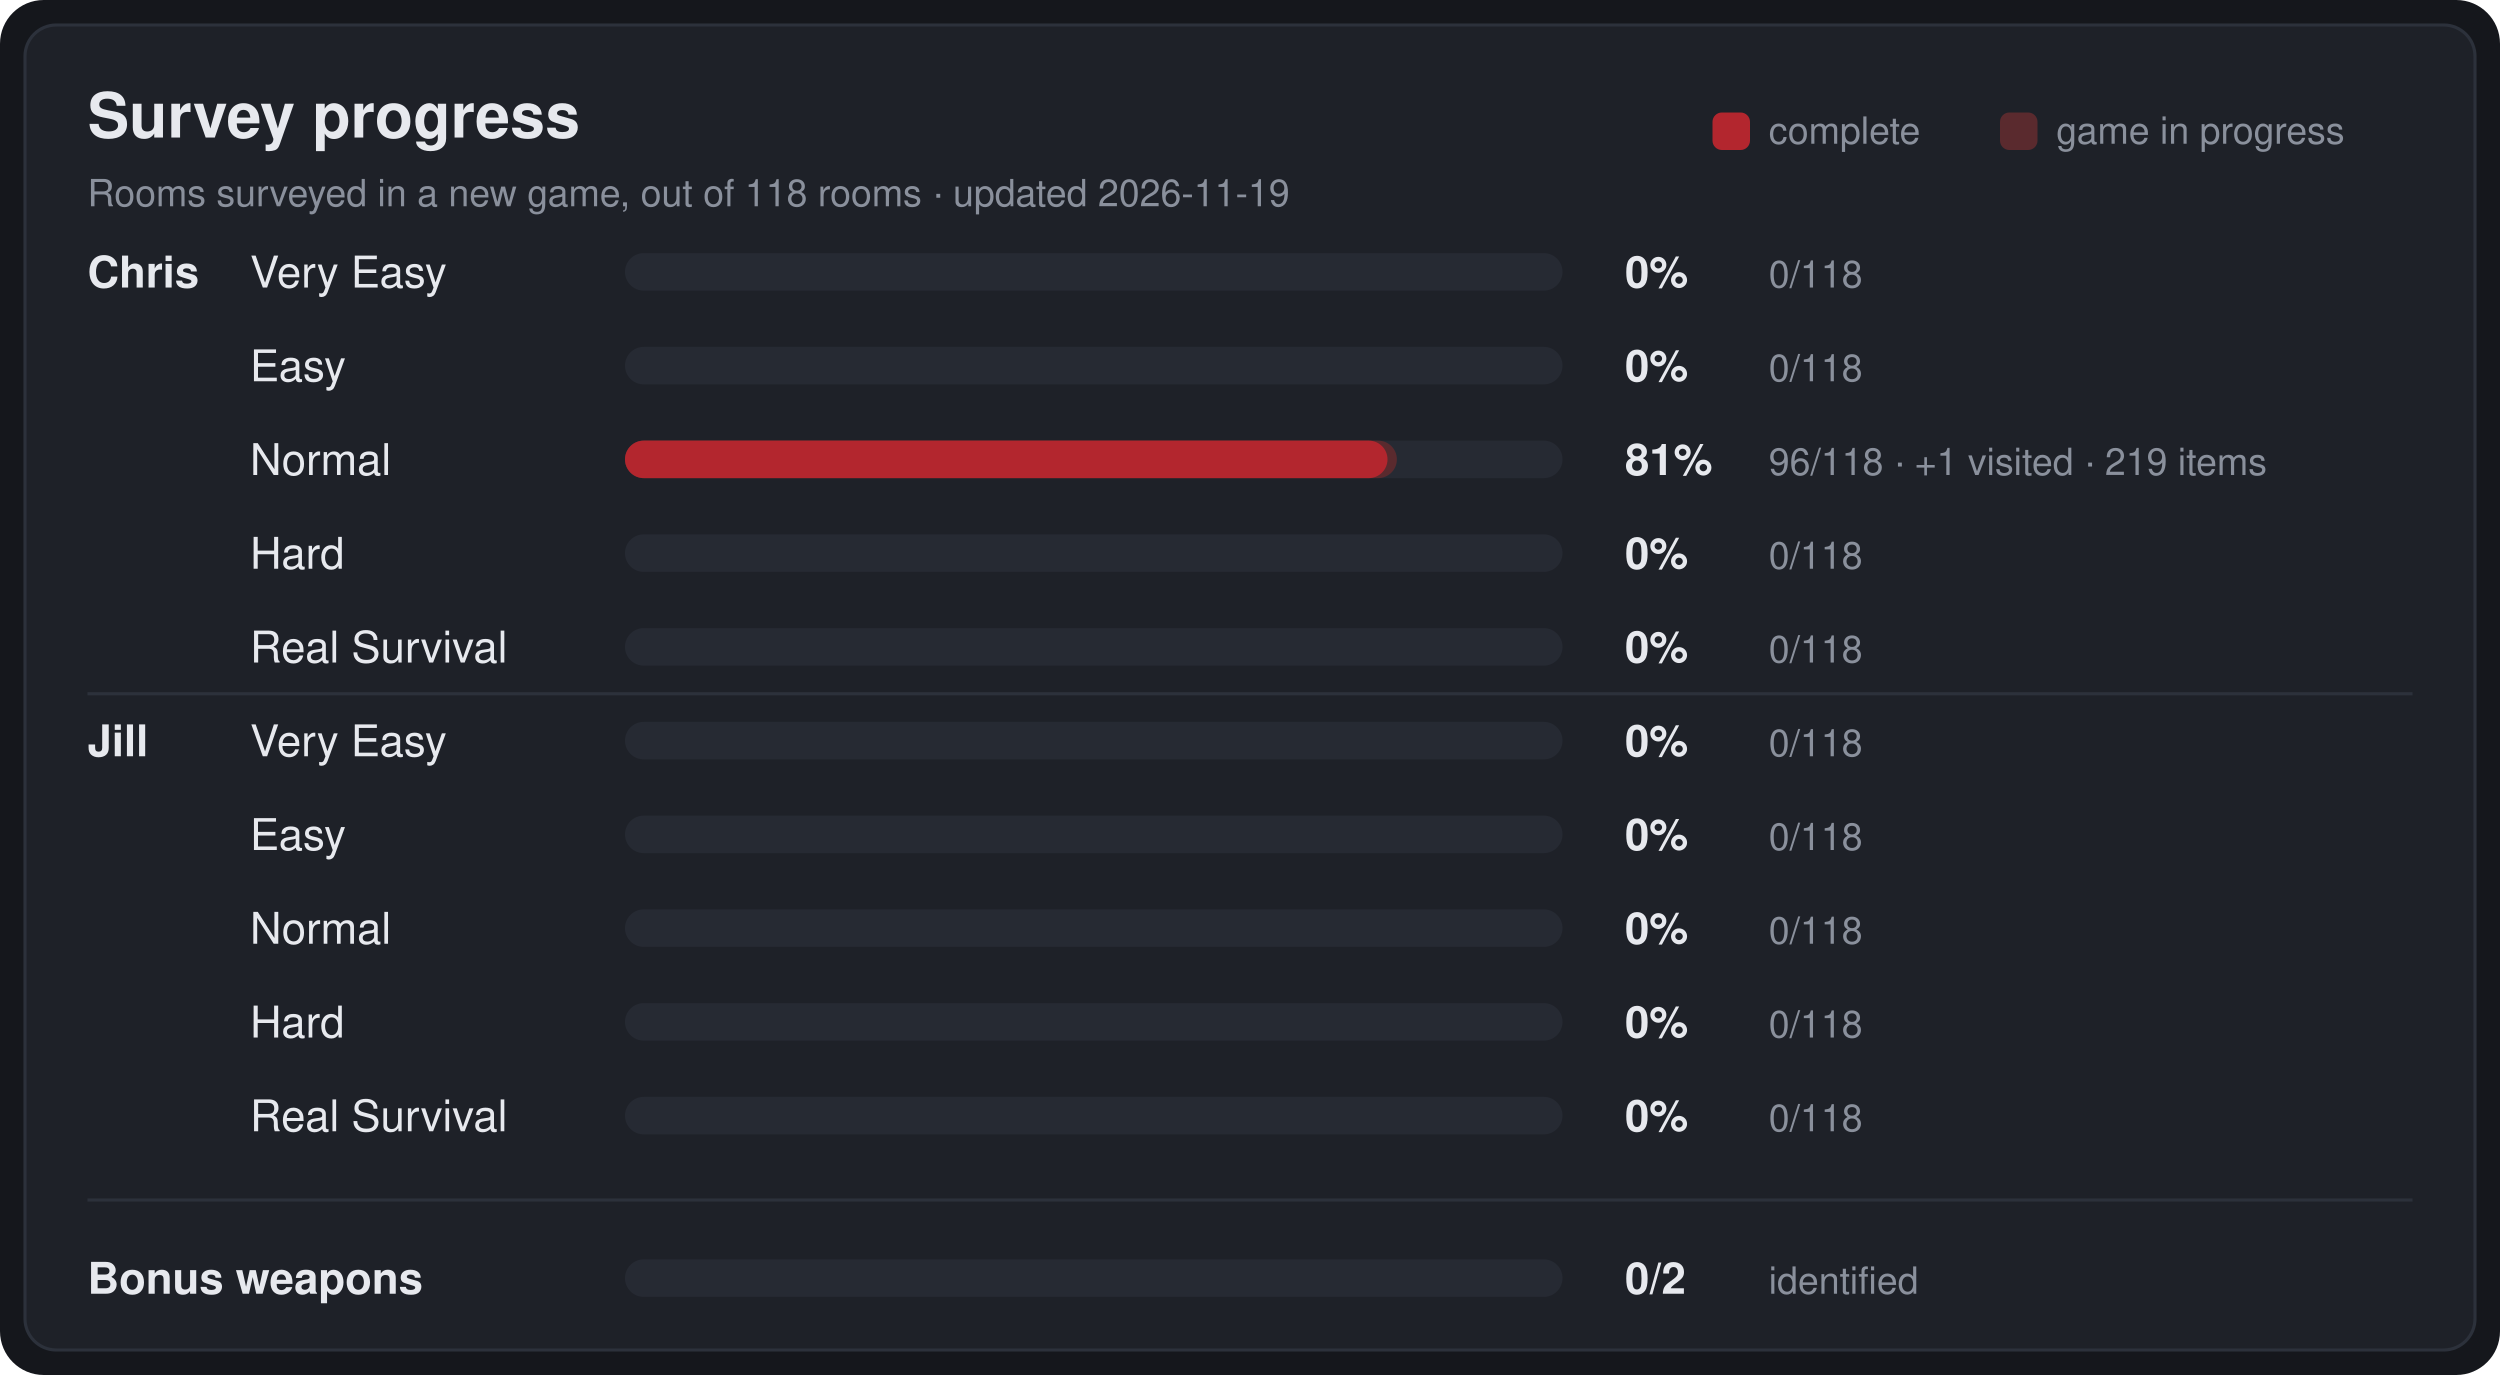
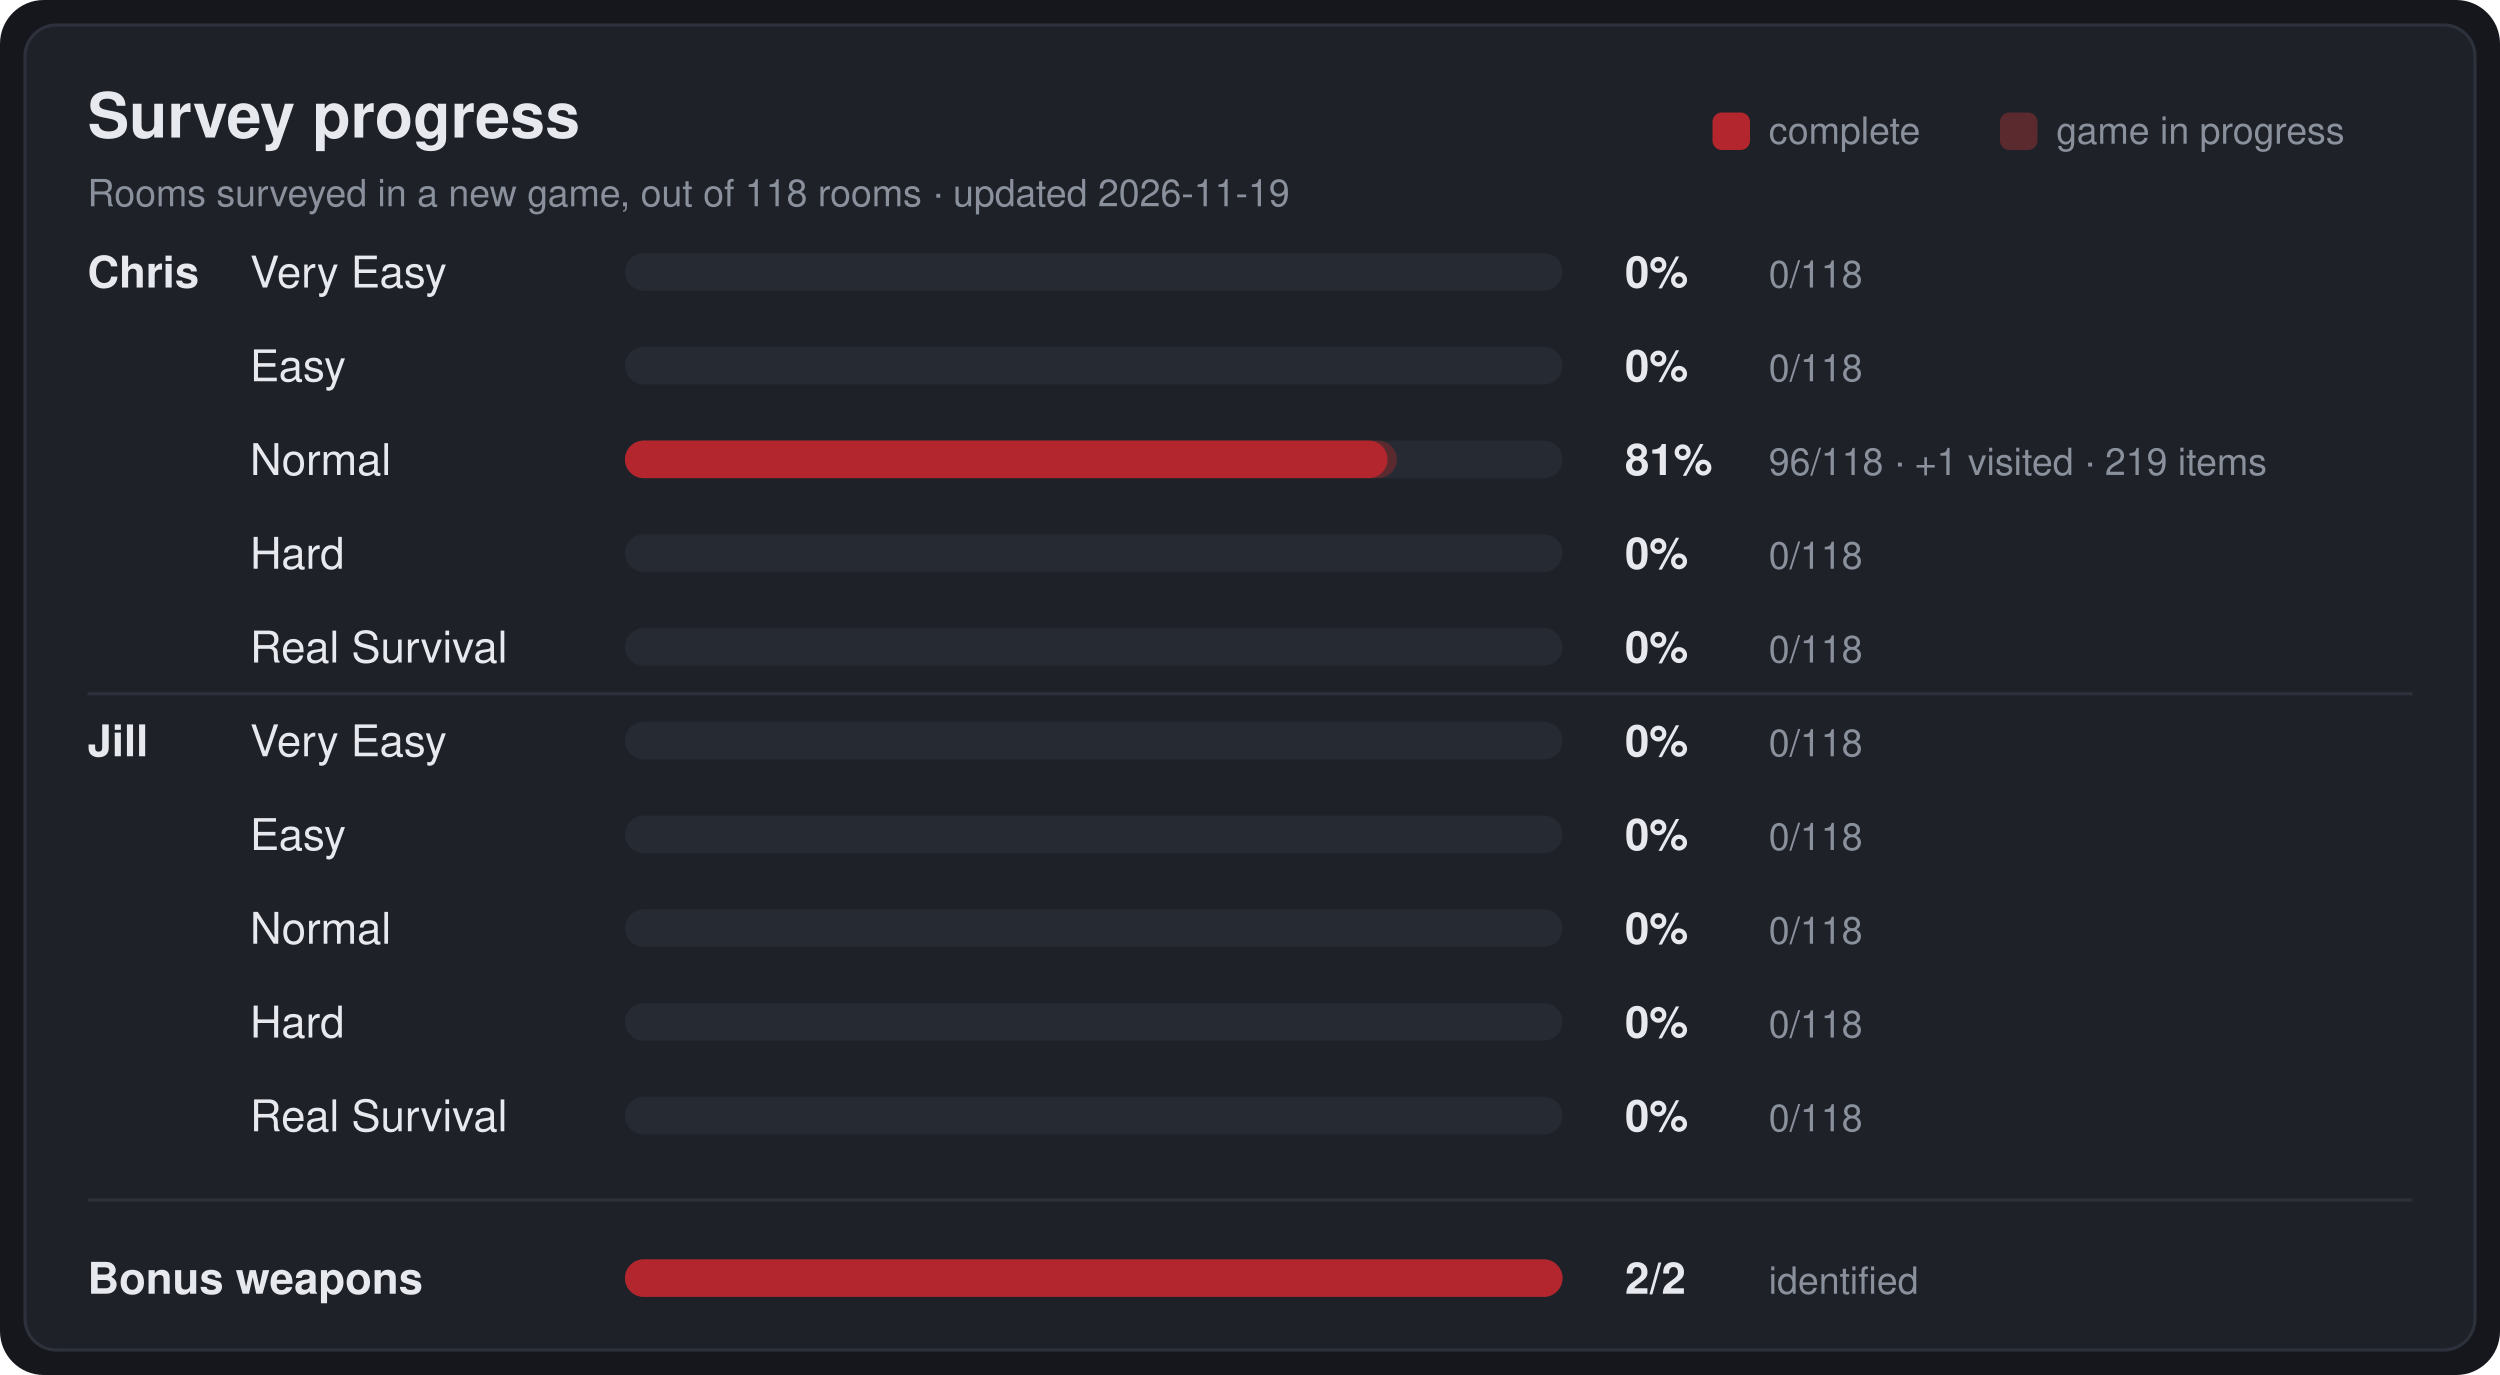
<svg xmlns="http://www.w3.org/2000/svg" width="800" height="440" viewBox="0 0 800 440" font-family="Segoe UI, Helvetica, Arial, sans-serif" role="img" aria-label="Survey progress">
  <rect width="800" height="440" rx="14" fill="#15171c" />
  <rect x="8" y="8" width="784" height="424" rx="10" fill="#1e2128" stroke="#2c313b" />
  <text x="28" y="44" font-size="20" font-weight="700" fill="#e7e9ee">Survey progress</text>
  <text x="28" y="66" font-size="12" fill="#8a909c">Rooms surveyed in a new game, out of 118 rooms · updated 2026-11-19</text>
  <rect x="548" y="36" width="12" height="12" rx="3" fill="#b3262e" />
  <text x="566" y="46" font-size="12" fill="#8a909c">complete</text>
  <rect x="640" y="36" width="12" height="12" rx="3" fill="#5a2a2e" />
  <text x="658" y="46" font-size="12" fill="#8a909c">game in progress</text>
  <text x="28" y="92" font-size="14" font-weight="700" fill="#e7e9ee">Chris</text>
  <text x="80" y="92" font-size="14" fill="#e7e9ee">Very Easy</text>
  <rect x="200" y="81" width="300" height="12" rx="6" fill="#262a33" />
  <text x="520" y="92" font-size="14" font-weight="700" fill="#e7e9ee">0%</text>
  <text x="566" y="92" font-size="12" fill="#8a909c">0/118</text>
  <text x="28" y="122" font-size="14" font-weight="700" fill="#e7e9ee" />
  <text x="80" y="122" font-size="14" fill="#e7e9ee">Easy</text>
  <rect x="200" y="111" width="300" height="12" rx="6" fill="#262a33" />
  <text x="520" y="122" font-size="14" font-weight="700" fill="#e7e9ee">0%</text>
  <text x="566" y="122" font-size="12" fill="#8a909c">0/118</text>
  <text x="28" y="152" font-size="14" font-weight="700" fill="#e7e9ee" />
  <text x="80" y="152" font-size="14" fill="#e7e9ee">Normal</text>
  <rect x="200" y="141" width="300" height="12" rx="6" fill="#262a33" />
  <rect x="200" y="141" width="247" height="12" rx="6" fill="#5a2a2e" />
  <rect x="200" y="141" width="244" height="12" rx="6" fill="#b3262e" />
  <text x="520" y="152" font-size="14" font-weight="700" fill="#e7e9ee">81%</text>
  <text x="566" y="152" font-size="12" fill="#8a909c">96/118 · +1 visited · 219 items</text>
  <text x="28" y="182" font-size="14" font-weight="700" fill="#e7e9ee" />
  <text x="80" y="182" font-size="14" fill="#e7e9ee">Hard</text>
  <rect x="200" y="171" width="300" height="12" rx="6" fill="#262a33" />
  <text x="520" y="182" font-size="14" font-weight="700" fill="#e7e9ee">0%</text>
  <text x="566" y="182" font-size="12" fill="#8a909c">0/118</text>
  <text x="28" y="212" font-size="14" font-weight="700" fill="#e7e9ee" />
  <text x="80" y="212" font-size="14" fill="#e7e9ee">Real Survival</text>
  <rect x="200" y="201" width="300" height="12" rx="6" fill="#262a33" />
  <text x="520" y="212" font-size="14" font-weight="700" fill="#e7e9ee">0%</text>
  <text x="566" y="212" font-size="12" fill="#8a909c">0/118</text>
  <line x1="28" y1="222" x2="772" y2="222" stroke="#2c313b" />
  <text x="28" y="242" font-size="14" font-weight="700" fill="#e7e9ee">Jill</text>
  <text x="80" y="242" font-size="14" fill="#e7e9ee">Very Easy</text>
  <rect x="200" y="231" width="300" height="12" rx="6" fill="#262a33" />
  <text x="520" y="242" font-size="14" font-weight="700" fill="#e7e9ee">0%</text>
  <text x="566" y="242" font-size="12" fill="#8a909c">0/118</text>
  <text x="28" y="272" font-size="14" font-weight="700" fill="#e7e9ee" />
  <text x="80" y="272" font-size="14" fill="#e7e9ee">Easy</text>
  <rect x="200" y="261" width="300" height="12" rx="6" fill="#262a33" />
  <text x="520" y="272" font-size="14" font-weight="700" fill="#e7e9ee">0%</text>
  <text x="566" y="272" font-size="12" fill="#8a909c">0/118</text>
  <text x="28" y="302" font-size="14" font-weight="700" fill="#e7e9ee" />
  <text x="80" y="302" font-size="14" fill="#e7e9ee">Normal</text>
  <rect x="200" y="291" width="300" height="12" rx="6" fill="#262a33" />
  <text x="520" y="302" font-size="14" font-weight="700" fill="#e7e9ee">0%</text>
  <text x="566" y="302" font-size="12" fill="#8a909c">0/118</text>
  <text x="28" y="332" font-size="14" font-weight="700" fill="#e7e9ee" />
  <text x="80" y="332" font-size="14" fill="#e7e9ee">Hard</text>
  <rect x="200" y="321" width="300" height="12" rx="6" fill="#262a33" />
  <text x="520" y="332" font-size="14" font-weight="700" fill="#e7e9ee">0%</text>
  <text x="566" y="332" font-size="12" fill="#8a909c">0/118</text>
  <text x="28" y="362" font-size="14" font-weight="700" fill="#e7e9ee" />
  <text x="80" y="362" font-size="14" fill="#e7e9ee">Real Survival</text>
  <rect x="200" y="351" width="300" height="12" rx="6" fill="#262a33" />
  <text x="520" y="362" font-size="14" font-weight="700" fill="#e7e9ee">0%</text>
  <text x="566" y="362" font-size="12" fill="#8a909c">0/118</text>
  <line x1="28" y1="384" x2="772" y2="384" stroke="#2c313b" />
  <text x="28" y="414" font-size="14" font-weight="700" fill="#e7e9ee">Bonus weapons</text>
  <rect x="200" y="403" width="300" height="12" rx="6" fill="#262a33" />
-   <text x="520" y="414" font-size="14" font-weight="700" fill="#e7e9ee">0/2</text>
+   <rect x="200" y="403" width="300" height="12" rx="6" fill="#5a2a2e" />
+   <rect x="200" y="403" width="300" height="12" rx="6" fill="#b3262e" />
+   <text x="520" y="414" font-size="14" font-weight="700" fill="#e7e9ee">2/2</text>
  <text x="566" y="414" font-size="12" fill="#8a909c">identified</text>
</svg>
